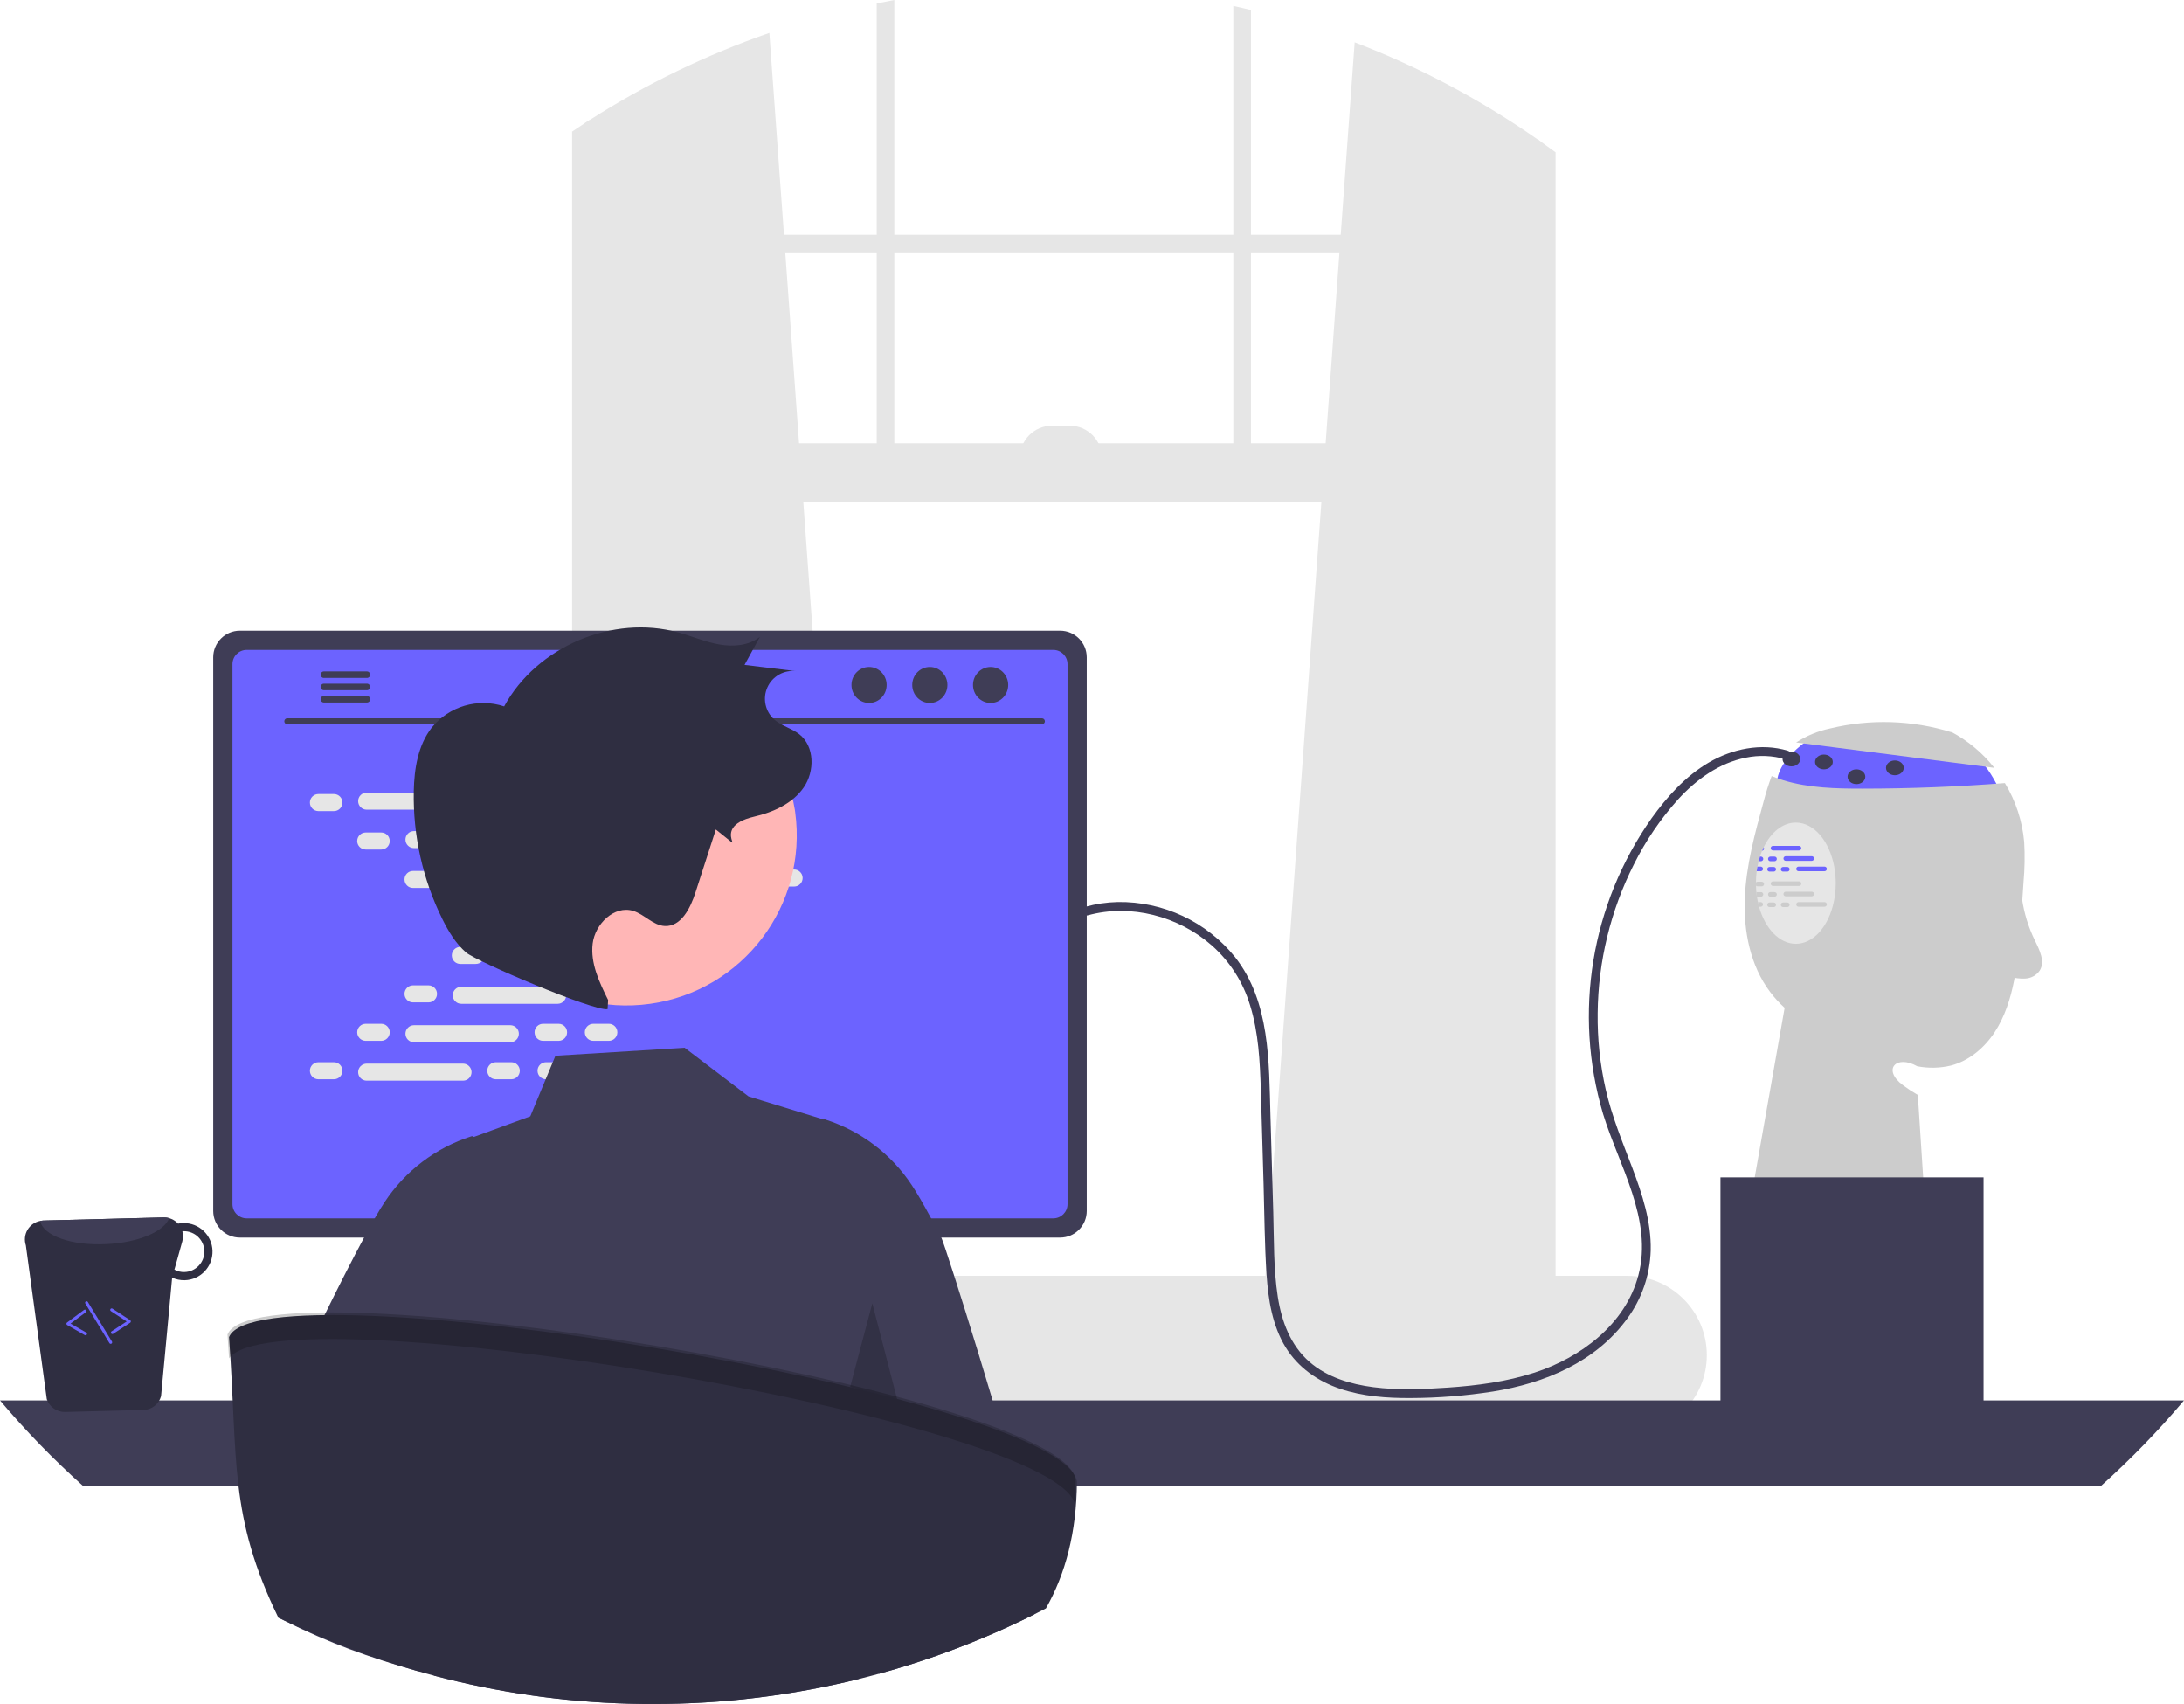
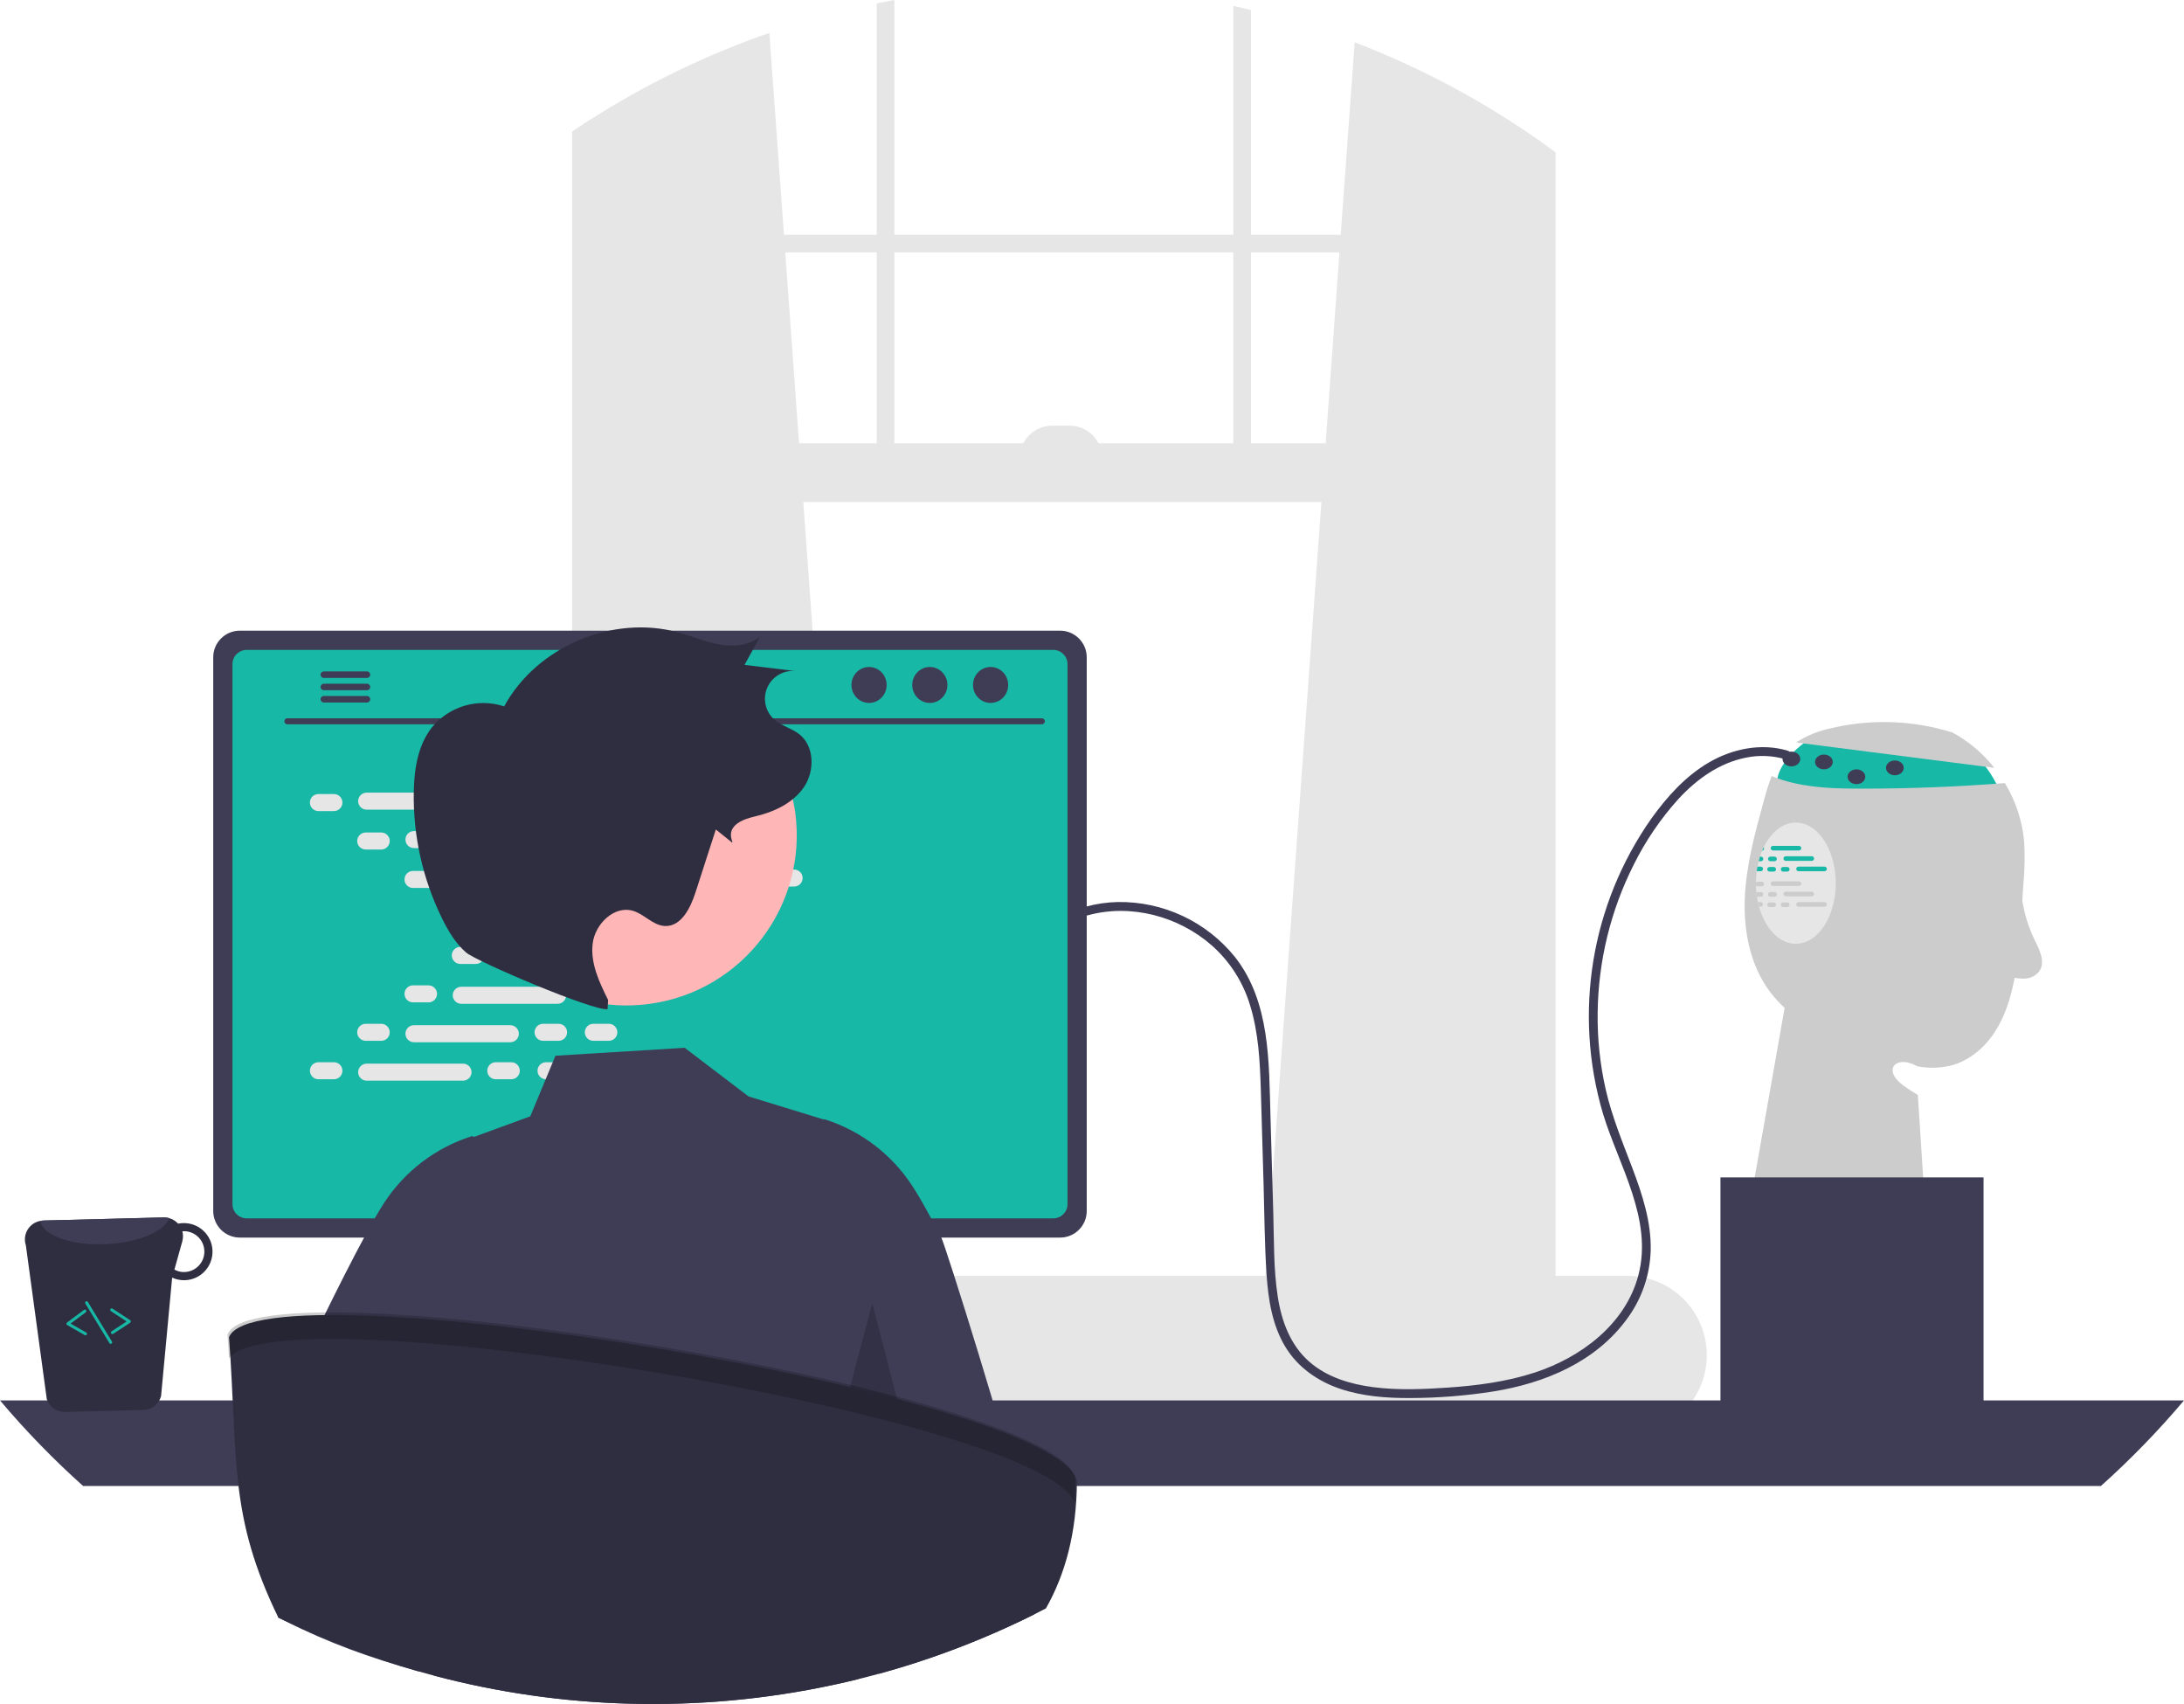
<svg xmlns="http://www.w3.org/2000/svg" width="738.82" height="576.27" viewBox="0 0 738.82 576.27" role="img" artist="Katerina Limpitsouni" source="https://undraw.co/">
-   <path d="M844.969,410.389s-17.37,9.661-12.37,20.661,76,2,76,2-5-15-14-18S844.969,410.389,844.969,410.389Z" transform="translate(-230.59 -161.865)" fill="#6c63ff" />
+   <path d="M844.969,410.389s-17.37,9.661-12.37,20.661,76,2,76,2-5-15-14-18S844.969,410.389,844.969,410.389Z" transform="translate(-230.59 -161.865)" fill="#17B8A6" />
  <path d="M838.197,412.965a33.803,33.803,0,0,1,11.446-4.733,77.516,77.516,0,0,1,41.177,1.284l-.245-.199a45.946,45.946,0,0,1,14.666,12.228Z" transform="translate(-230.59 -161.865)" fill="#ccc" />
  <path d="M915.119,460.27q-.36,5.385-.72,10.76a172.674,172.674,0,0,1-2.45,22.38c-1.22,6.19-3.16,12.33-6.63,17.6-3.47,5.26-8.62,9.61-14.72,11.21a26.973,26.973,0,0,1-11.42.25c-7.13-4.05-11.96,1.13-4.84,6.4a55.187,55.187,0,0,0,5.03,3.31l3.23,49.87-60-13,11.71-66.34a39.59,39.59,0,0,1-4.9-5.35c-6.71-8.91-9.02-20.52-8.58-31.66.45-11.15,3.42-22.02,6.37-32.77a84.278,84.278,0,0,1,2.72-8.61c1.31.54,2.64,1.03,3.99,1.44,8.63,2.62,17.8,2.83,26.82,2.82q24.075-.015,48.09-1.88a46.142,46.142,0,0,1,6.53,19.94A92.569,92.569,0,0,1,915.119,460.27Z" transform="translate(-230.59 -161.865)" fill="#ccc" />
  <path d="M658.5,595.645l92.37,8.2.99.09V209.795q-.495-.345-.99-.69a288.323,288.323,0,0,0-62.01-32.94l-4.72,65.1-.43,5.96-4.67,64.56L677.6,331.645l-18.93,261.7Z" transform="translate(-230.59 -161.865)" fill="#e6e6e6" />
  <path d="M430.07,202.455c-.66.42-1.32.84-1.98,1.28v400.2l1.98-.18,91.37-8.11-.17-2.3L502.34,331.645l-1.44-19.86-4.67-64.56-.43-5.96-4.95-68.27A287.687,287.687,0,0,0,430.07,202.455Z" transform="translate(-230.59 -161.865)" fill="#e6e6e6" />
  <path d="M428.09,203.735c-1.33.86-2.66,1.74-3.97,2.63v403.03c0,10.07,5.97,18.51,13.95,20.66a15.249,15.249,0,0,0,4,.53h296.8a15.118,15.118,0,0,0,3.99-.53,17.06,17.06,0,0,0,7.78-4.66,22.919,22.919,0,0,0,6.18-16V213.375c-1.64-1.21-3.29-2.41-4.96-3.58q-.495-.345-.99-.69v400.29a16.108,16.108,0,0,1-.46,3.85c-1.41,5.95-6.06,10.31-11.54,10.31H442.07c-6.62,0-12-6.35-12-14.16V202.455C429.41,202.875,428.75,203.295,428.09,203.735Z" transform="translate(-230.59 -161.865)" fill="#e6e6e6" />
  <rect x="196.503" y="79.404" width="326.752" height="5.959" fill="#e6e6e6" />
  <path d="M653.77,165.255c-1.98-.49-3.96-.95-5.96-1.38v161.81h5.96Z" transform="translate(-230.59 -161.865)" fill="#e6e6e6" />
  <path d="M533.13,161.865c-1.99.37-3.98.75-5.96,1.16v162.66h5.96Z" transform="translate(-230.59 -161.865)" fill="#e6e6e6" />
  <path d="M363.03,620.155a26.711,26.711,0,0,0,1.93,9.98,25.54,25.54,0,0,0,1.75,3.56,27.096,27.096,0,0,0,3.02,4.18,26.76,26.76,0,0,0,20.12,9.11H781.16a26.82,26.82,0,0,0,0-53.64H389.85A26.846,26.846,0,0,0,363.03,620.155Z" transform="translate(-230.59 -161.865)" fill="#e6e6e6" />
  <rect x="427.093" y="311.784" width="324.766" height="19.863" transform="translate(948.3611 481.5662) rotate(-180)" fill="#e6e6e6" />
  <path d="M575.571,305.825h27.809a0,0,0,0,1,0,0v0a10.925,10.925,0,0,1-10.925,10.925h-5.959a10.925,10.925,0,0,1-10.925-10.925v0A0,0,0,0,1,575.571,305.825Z" transform="translate(948.3611 460.7097) rotate(-180)" fill="#e6e6e6" />
  <path d="M230.59,635.475a289.004,289.004,0,0,0,28.12,28.95H941.29a289.004,289.004,0,0,0,28.12-28.95Z" transform="translate(-230.59 -161.865)" fill="#3f3d56" />
  <path d="M415.75,538.665v102.56H487.6V538.665a3.448,3.448,0,0,0-2.43-3.3,3.175,3.175,0,0,0-1.03-.16H419.22A3.463,3.463,0,0,0,415.75,538.665Zm28.04,35.24a7.67,7.67,0,0,1,15.34,0v11.9a7.67,7.67,0,0,1-15.34,0Z" transform="translate(-230.59 -161.865)" fill="#2f2e41" />
  <path d="M415.53,637.945v9.89a1.946,1.946,0,0,0,1.93,1.94h68.43a1.94,1.94,0,0,0,1.93-1.94v-9.89Z" transform="translate(-230.59 -161.865)" fill="#3f3d56" />
  <path d="M302.72,384.145v187.26a9.007,9.007,0,0,0,9,9h277.5a9.007,9.007,0,0,0,9-9V384.145a9.011,9.011,0,0,0-9-8.99H311.72A9.012,9.012,0,0,0,302.72,384.145Z" transform="translate(-230.59 -161.865)" fill="#3f3d56" />
-   <path d="M309.23,386.475v182.62a4.818,4.818,0,0,0,4.81,4.81H586.91a4.818,4.818,0,0,0,4.81-4.81V386.475a4.82,4.82,0,0,0-4.81-4.82H314.04A4.821,4.821,0,0,0,309.23,386.475Z" transform="translate(-230.59 -161.865)" fill="#6c63ff" />
+   <path d="M309.23,386.475v182.62a4.818,4.818,0,0,0,4.81,4.81H586.91a4.818,4.818,0,0,0,4.81-4.81V386.475a4.82,4.82,0,0,0-4.81-4.82H314.04A4.821,4.821,0,0,0,309.23,386.475Z" transform="translate(-230.59 -161.865)" fill="#17B8A6" />
  <path d="M364.87,652.105a2.948,2.948,0,0,0,2.32,1.11H529.53a2.987,2.987,0,0,0,2.92-3.6l-2.52-11.97a2.993,2.993,0,0,0-1.86-2.17,2.895,2.895,0,0,0-1.06-.2H369.7a2.894,2.894,0,0,0-1.06.2,2.992,2.992,0,0,0-1.86,2.17l-2.52,11.97A2.985,2.985,0,0,0,364.87,652.105Z" transform="translate(-230.59 -161.865)" fill="#2f2e41" />
  <rect x="520.857" y="637.431" width="5" height="3" rx="0.488" transform="translate(816.124 1115.997) rotate(-180)" fill="#3f3d56" />
  <rect x="510.857" y="637.431" width="5" height="3" rx="0.488" transform="translate(796.124 1115.997) rotate(-180)" fill="#3f3d56" />
  <rect x="500.857" y="637.431" width="5" height="3" rx="0.488" transform="translate(776.124 1115.997) rotate(-180)" fill="#3f3d56" />
  <rect x="490.857" y="637.431" width="5" height="3" rx="0.488" transform="translate(756.124 1115.997) rotate(-180)" fill="#3f3d56" />
  <rect x="480.857" y="637.431" width="5" height="3" rx="0.488" transform="translate(736.124 1115.997) rotate(-180)" fill="#3f3d56" />
  <rect x="470.857" y="637.431" width="5" height="3" rx="0.488" transform="translate(716.124 1115.997) rotate(-180)" fill="#3f3d56" />
  <rect x="460.857" y="637.431" width="5" height="3" rx="0.488" transform="translate(696.124 1115.997) rotate(-180)" fill="#3f3d56" />
  <rect x="450.857" y="637.431" width="5" height="3" rx="0.488" transform="translate(676.124 1115.997) rotate(-180)" fill="#3f3d56" />
  <rect x="440.857" y="637.431" width="5" height="3" rx="0.488" transform="translate(656.124 1115.997) rotate(-180)" fill="#3f3d56" />
  <rect x="430.857" y="637.431" width="5" height="3" rx="0.488" transform="translate(636.124 1115.997) rotate(-180)" fill="#3f3d56" />
  <rect x="420.857" y="637.431" width="5" height="3" rx="0.488" transform="translate(616.124 1115.997) rotate(-180)" fill="#3f3d56" />
  <rect x="410.857" y="637.431" width="5" height="3" rx="0.488" transform="translate(596.124 1115.997) rotate(-180)" fill="#3f3d56" />
  <rect x="400.857" y="637.431" width="5" height="3" rx="0.488" transform="translate(576.124 1115.997) rotate(-180)" fill="#3f3d56" />
  <rect x="390.857" y="637.431" width="5" height="3" rx="0.488" transform="translate(556.124 1115.997) rotate(-180)" fill="#3f3d56" />
  <rect x="380.857" y="637.431" width="5" height="3" rx="0.488" transform="translate(536.124 1115.997) rotate(-180)" fill="#3f3d56" />
  <rect x="370.857" y="637.431" width="5" height="3" rx="0.488" transform="translate(516.124 1115.997) rotate(-180)" fill="#3f3d56" />
  <rect x="520.975" y="642.431" width="5" height="3" rx="0.488" transform="translate(816.3603 1125.997) rotate(-180)" fill="#3f3d56" />
  <rect x="510.975" y="642.431" width="5" height="3" rx="0.488" transform="translate(796.3603 1125.997) rotate(-180)" fill="#3f3d56" />
  <rect x="500.975" y="642.431" width="5" height="3" rx="0.488" transform="translate(776.3603 1125.997) rotate(-180)" fill="#3f3d56" />
  <rect x="490.975" y="642.431" width="5" height="3" rx="0.488" transform="translate(756.3603 1125.997) rotate(-180)" fill="#3f3d56" />
  <rect x="480.975" y="642.431" width="5" height="3" rx="0.488" transform="translate(736.3603 1125.997) rotate(-180)" fill="#3f3d56" />
  <rect x="470.975" y="642.431" width="5" height="3" rx="0.488" transform="translate(716.3603 1125.997) rotate(-180)" fill="#3f3d56" />
  <rect x="460.975" y="642.431" width="5" height="3" rx="0.488" transform="translate(696.3603 1125.997) rotate(-180)" fill="#3f3d56" />
  <rect x="450.975" y="642.431" width="5" height="3" rx="0.488" transform="translate(676.3603 1125.997) rotate(-180)" fill="#3f3d56" />
  <rect x="440.975" y="642.431" width="5" height="3" rx="0.488" transform="translate(656.3603 1125.997) rotate(-180)" fill="#3f3d56" />
  <rect x="430.975" y="642.431" width="5" height="3" rx="0.488" transform="translate(636.3603 1125.997) rotate(-180)" fill="#3f3d56" />
  <rect x="420.975" y="642.431" width="5" height="3" rx="0.488" transform="translate(616.3603 1125.997) rotate(-180)" fill="#3f3d56" />
  <rect x="410.975" y="642.431" width="5" height="3" rx="0.488" transform="translate(596.3603 1125.997) rotate(-180)" fill="#3f3d56" />
  <rect x="400.975" y="642.431" width="5" height="3" rx="0.488" transform="translate(576.3603 1125.997) rotate(-180)" fill="#3f3d56" />
  <rect x="390.975" y="642.431" width="5" height="3" rx="0.488" transform="translate(556.3603 1125.997) rotate(-180)" fill="#3f3d56" />
  <rect x="380.975" y="642.431" width="5" height="3" rx="0.488" transform="translate(536.3603 1125.997) rotate(-180)" fill="#3f3d56" />
  <rect x="370.975" y="642.431" width="5" height="3" rx="0.488" transform="translate(516.3603 1125.997) rotate(-180)" fill="#3f3d56" />
  <rect x="437.975" y="648.431" width="40" height="3" rx="0.488" transform="translate(685.3603 1137.997) rotate(-180)" fill="#3f3d56" />
  <path d="M327.752,406.812H583.075a1.016,1.016,0,0,0,0-2.031H327.752a1.016,1.016,0,0,0,0,2.031Z" transform="translate(-230.59 -161.865)" fill="#3f3d56" />
  <ellipse cx="335.105" cy="231.649" rx="5.95" ry="6.083" fill="#3f3d56" />
  <ellipse cx="314.549" cy="231.649" rx="5.95" ry="6.083" fill="#3f3d56" />
  <ellipse cx="293.993" cy="231.649" rx="5.95" ry="6.083" fill="#3f3d56" />
  <path d="M339.04,390.045a1.095,1.095,0,0,0,1.09,1.1h14.6a1.105,1.105,0,0,0,0-2.21h-14.6A1.103,1.103,0,0,0,339.04,390.045Z" transform="translate(-230.59 -161.865)" fill="#3f3d56" />
  <path d="M339.04,394.195a1.095,1.095,0,0,0,1.09,1.1h14.6a1.105,1.105,0,0,0,0-2.21h-14.6A1.103,1.103,0,0,0,339.04,394.195Z" transform="translate(-230.59 -161.865)" fill="#3f3d56" />
  <path d="M339.04,398.335a1.103,1.103,0,0,0,1.09,1.11h14.6a1.105,1.105,0,0,0,0-2.21h-14.6A1.095,1.095,0,0,0,339.04,398.335Z" transform="translate(-230.59 -161.865)" fill="#3f3d56" />
  <rect x="104.836" y="268.543" width="11.006" height="5.76" rx="2.88" fill="#e6e6e6" />
  <rect x="164.836" y="268.543" width="11.006" height="5.76" rx="2.88" fill="#e6e6e6" />
  <rect x="181.836" y="268.543" width="11.006" height="5.76" rx="2.88" fill="#e6e6e6" />
  <rect x="121.156" y="268.063" width="38.366" height="5.76" rx="2.88" fill="#e6e6e6" />
  <rect x="201.156" y="268.063" width="38.366" height="5.76" rx="2.88" fill="#e6e6e6" />
  <rect x="120.836" y="281.543" width="11.006" height="5.76" rx="2.88" fill="#e6e6e6" />
  <rect x="180.836" y="281.543" width="11.006" height="5.76" rx="2.88" fill="#e6e6e6" />
  <rect x="197.836" y="281.543" width="11.006" height="5.76" rx="2.88" fill="#e6e6e6" />
  <rect x="137.156" y="281.063" width="38.366" height="5.76" rx="2.88" fill="#e6e6e6" />
  <rect x="217.156" y="281.063" width="38.366" height="5.76" rx="2.88" fill="#e6e6e6" />
  <rect x="136.836" y="294.543" width="11.006" height="5.76" rx="2.88" fill="#e6e6e6" />
  <rect x="196.836" y="294.543" width="11.006" height="5.76" rx="2.88" fill="#e6e6e6" />
  <rect x="213.836" y="294.543" width="11.006" height="5.76" rx="2.88" fill="#e6e6e6" />
  <rect x="153.156" y="294.063" width="38.366" height="5.76" rx="2.88" fill="#e6e6e6" />
  <rect x="233.156" y="294.063" width="38.366" height="5.76" rx="2.88" fill="#e6e6e6" />
  <rect x="152.836" y="307.543" width="11.006" height="5.76" rx="2.88" fill="#e6e6e6" />
  <rect x="212.836" y="307.543" width="11.006" height="5.76" rx="2.88" fill="#e6e6e6" />
  <rect x="229.836" y="307.543" width="11.006" height="5.76" rx="2.88" fill="#e6e6e6" />
  <rect x="169.156" y="307.063" width="38.366" height="5.76" rx="2.88" fill="#e6e6e6" />
  <rect x="164.836" y="359.237" width="11.006" height="5.76" rx="2.88" fill="#e6e6e6" />
  <rect x="181.836" y="359.237" width="11.006" height="5.76" rx="2.88" fill="#e6e6e6" />
  <rect x="201.156" y="359.717" width="38.366" height="5.76" rx="2.88" fill="#e6e6e6" />
  <rect x="104.836" y="359.237" width="11.006" height="5.76" rx="2.88" fill="#e6e6e6" />
  <rect x="121.156" y="359.717" width="38.366" height="5.76" rx="2.88" fill="#e6e6e6" />
  <rect x="120.836" y="346.237" width="11.006" height="5.76" rx="2.88" fill="#e6e6e6" />
  <rect x="180.836" y="346.237" width="11.006" height="5.76" rx="2.88" fill="#e6e6e6" />
  <rect x="197.836" y="346.237" width="11.006" height="5.76" rx="2.88" fill="#e6e6e6" />
  <rect x="137.156" y="346.717" width="38.366" height="5.76" rx="2.88" fill="#e6e6e6" />
  <rect x="136.836" y="333.237" width="11.006" height="5.76" rx="2.88" fill="#e6e6e6" />
  <rect x="196.836" y="333.237" width="11.006" height="5.76" rx="2.88" fill="#e6e6e6" />
  <rect x="213.836" y="333.237" width="11.006" height="5.76" rx="2.88" fill="#e6e6e6" />
  <rect x="153.156" y="333.717" width="38.366" height="5.76" rx="2.88" fill="#e6e6e6" />
  <rect x="152.836" y="320.237" width="11.006" height="5.76" rx="2.88" fill="#e6e6e6" />
  <rect x="212.836" y="320.237" width="11.006" height="5.76" rx="2.88" fill="#e6e6e6" />
  <rect x="229.836" y="320.237" width="11.006" height="5.76" rx="2.88" fill="#e6e6e6" />
  <rect x="169.156" y="320.717" width="38.366" height="5.76" rx="2.88" fill="#e6e6e6" />
  <path d="M324.69,708.905c.61.31,1.23.62,1.84.92,15.8,7.9,28.44,12.39,45.73,17.31,1.46-16.3,2.87-44.95,4.24-62.71.36-4.61.72-8.48,1.07-11.21a15.182,15.182,0,0,1,.88-4.25l-.06,4.25-.15,11.21-.87,64.11a288.588,288.588,0,0,0,65.84,9.49c1.16.03,2.3.05,3.4.07.39.01.77.02,1.15.02,1.25.01,2.49.02,3.74.02a289.271,289.271,0,0,0,69.54-8.43c-.49-16.13-.98-44.46-1.45-65.28-.1-4.07-.19-7.86-.29-11.21-.19-7.16-.39-12.32-.58-14.05a4.361,4.361,0,0,1,.39.97,97.154,97.154,0,0,1,1.89,13.08c.35,3.35.7,7.14,1.05,11.21,1.86,21.63,3.8,51.04,5.8,63.51a285.473,285.473,0,0,0,34.97-12.03q9-3.75,17.68-8.09c-1.1-7.2-2.25-15.27-3.43-23.64-.92-6.49-1.87-13.16-2.84-19.75-1.5-10.18-23.79-81.32-25.2-84.02-1.21-2.31-2.36-4.49-3.45-6.5-2.64-4.88-4.88-8.77-6.54-11.23a55.257,55.257,0,0,0-29.28-22.21l-.3-.08-.21.09-20.45-6.28-2.99-.92-2.01-.62-7.08-5.39-3.85-2.93-3.61-2.75-7.06-5.37-43.71,2.69-8.51,20.49-19.06,6.97-.33-.15-.29-.12-.3.08a55.306,55.306,0,0,0-29.28,22.21c-.94,1.41-2.08,3.27-3.37,5.52-1.1,1.91-2.3,4.09-3.6,6.5-1.85,3.43-3.87,7.3-6.01,11.49-.47.92-.95,1.86-1.43,2.81q-1.335,2.64-2.71,5.39c-2.13,4.25-4.33,8.69-6.53,13.2-1.91,3.91-3.84,11.95-5.74,22.18-1.57,8.5-3.13,18.52-4.64,28.95-1.98,13.52.13,29.71-1.66,42.15C324.92,707.365,324.8,708.135,324.69,708.905Z" transform="translate(-230.59 -161.865)" fill="#3f3d56" />
  <polygon points="303.59 473.566 295.093 440.774 287.59 469.07 303.59 473.566" opacity="0.2" />
  <path d="M308.07,614.065c3.04,41.88-.11,60.32,16.67,94.85a286.159,286.159,0,0,0,47.52,18.22q2.55.72,5.11,1.4a288.588,288.588,0,0,0,65.84,9.49c1.16.03,2.3.05,3.4.07.39.01.77.02,1.15.02,1.25.01,2.49.02,3.74.02a289.271,289.271,0,0,0,69.54-8.43q3.42-.84,6.81-1.77a285.473,285.473,0,0,0,34.97-12.03q9-3.75,17.68-8.09c1.31-.66,2.62-1.32,3.91-2,6.63-11.66,10.4-25.84,10.48-42.88C590.3,633.575,318.21,588.745,308.07,614.065Z" transform="translate(-230.59 -161.865)" fill="#2f2e41" />
  <path d="M308.078,621.237c-.155-2.593-.329-5.271-.531-8.06,10.14-25.32,282.23,19.51,286.82,48.87-.013,2.692-.128,5.304-.321,7.855C582.93,640.924,324.441,598.316,308.078,621.237Z" transform="translate(-230.59 -161.865)" opacity="0.2" />
  <path d="M246.419,635.051a6.416,6.416,0,0,0,6.183,4.331L279.094,638.7a6.328,6.328,0,0,0,5.981-4.657l3.749-40.087a9.794,9.794,0,0,0,4.238.871A9.661,9.661,0,0,0,292.577,575.51a8.184,8.184,0,0,0-1.736.181,6.548,6.548,0,0,0-4.874-2.103l-40.751,1.052a5.854,5.854,0,0,0-1.005.125,6.365,6.365,0,0,0-4.873,8.265Zm43.173-43.817,2.668-9.553a6.506,6.506,0,0,0,.02-3.375c.129-0.0.244-.062.373-.062a6.91,6.91,0,0,1,.324,13.817A6.505,6.505,0,0,1,289.593,591.234Z" transform="translate(-230.59 -161.865)" fill="#2f2e41" />
  <path d="M244.211,574.765c.868,4.964,10.629,8.454,22.366,7.847,10.793-.497,19.617-4.287,21.234-8.779a6.025,6.025,0,0,0-1.844-.246l-40.751,1.052A5.854,5.854,0,0,0,244.211,574.765Z" transform="translate(-230.59 -161.865)" fill="#3f3d56" />
-   <path d="M268.728,613.023a.497.497,0,0,0,.151-.066l5.753-3.766a.499.499,0,0,0,0-.836l-5.98-3.917a.5.5,0,1,0-.548.836l5.341,3.498-5.114,3.348a.5.5,0,0,0,.396.903Z" transform="translate(-230.59 -161.865)" fill="#6c63ff" />
-   <path d="M259.641,613.442a.5.5,0,0,0,.126-.918l-5.303-3.04,5.126-3.807a.5.5,0,1,0-.596-.802l-5.739,4.263a.5.5,0,0,0,.049.835l5.965,3.42A.5.5,0,0,0,259.641,613.442Z" transform="translate(-230.59 -161.865)" fill="#6c63ff" />
-   <path d="M268.156,616.323a.482.482,0,0,0,.137-.058.5.5,0,0,0,.168-.687l-8.155-13.408a.5.5,0,0,0-.854.521l8.155,13.408A.5.5,0,0,0,268.156,616.323Z" transform="translate(-230.59 -161.865)" fill="#6c63ff" />
+   <path d="M268.728,613.023a.497.497,0,0,0,.151-.066l5.753-3.766a.499.499,0,0,0,0-.836l-5.98-3.917a.5.5,0,1,0-.548.836l5.341,3.498-5.114,3.348a.5.5,0,0,0,.396.903Z" transform="translate(-230.59 -161.865)" fill="#17B8A6" />
+   <path d="M259.641,613.442a.5.5,0,0,0,.126-.918l-5.303-3.04,5.126-3.807a.5.5,0,1,0-.596-.802l-5.739,4.263a.5.5,0,0,0,.049.835l5.965,3.42A.5.5,0,0,0,259.641,613.442Z" transform="translate(-230.59 -161.865)" fill="#17B8A6" />
+   <path d="M268.156,616.323a.482.482,0,0,0,.137-.058.5.5,0,0,0,.168-.687l-8.155-13.408a.5.5,0,0,0-.854.521l8.155,13.408A.5.5,0,0,0,268.156,616.323Z" transform="translate(-230.59 -161.865)" fill="#17B8A6" />
  <rect x="582.009" y="398.186" width="89" height="78" fill="#3f3d56" />
  <path d="M914.79,451.101a47.543,47.543,0,0,0,4.144,28.743c1.608,3.279,3.6,7.228,1.642,10.311a6.351,6.351,0,0,1-4.784,2.651,15.579,15.579,0,0,1-5.583-.723" transform="translate(-230.59 -161.865)" fill="#ccc" />
  <ellipse cx="606.009" cy="256.686" rx="3" ry="2.5" fill="#3f3d56" />
  <ellipse cx="617.009" cy="257.686" rx="3" ry="2.5" fill="#3f3d56" />
  <ellipse cx="628.009" cy="262.686" rx="3" ry="2.5" fill="#3f3d56" />
  <ellipse cx="641.009" cy="259.686" rx="3" ry="2.5" fill="#3f3d56" />
  <path d="M598.524,471.434c14.57-4.045,30.799.29,42.058,10.22A43.888,43.888,0,0,1,653.461,501.802c2.875,9.259,3.35,19.025,3.651,28.65.333,10.642.622,21.285.932,31.927.296,10.147.33,20.342,1.007,30.472.568,8.501,1.929,17.325,6.478,24.698,4.218,6.835,10.881,11.451,18.412,13.995,7.633,2.579,15.861,3.179,23.868,3.126a184.222,184.222,0,0,0,27.828-2.203c17.487-2.801,34.76-9.947,45.44-24.689a40.91,40.91,0,0,0,7.923-23.028c.225-9.675-2.866-19.046-6.251-27.982-3.295-8.696-6.859-17.264-8.944-26.356a110.576,110.576,0,0,1-2.749-25.943,114.047,114.047,0,0,1,12.229-50.225,98.679,98.679,0,0,1,15.014-22.075c6.168-6.712,13.807-12.253,22.89-14.069a27.638,27.638,0,0,1,13.368.538c1.853.555,2.645-2.34.798-2.893-8.998-2.694-18.774-.646-26.751,4.031-7.844,4.598-14.043,11.496-19.304,18.809A116.169,116.169,0,0,0,772.868,538.54c5.339,17.489,16.95,35.694,11.962,54.621-4.366,16.567-19.492,27.825-35.117,32.911-9.479,3.085-19.418,4.391-29.331,5.066-8.377.571-16.869.934-25.223-.143-7.673-.989-15.565-3.334-21.514-8.485-6.521-5.645-9.501-13.758-10.798-22.083-1.468-9.42-1.252-19.133-1.529-28.638l-.945-32.443c-.534-18.324-.074-38.631-11.995-53.814a49.958,49.958,0,0,0-39.697-18.61,44.882,44.882,0,0,0-10.955,1.618,1.501,1.501,0,0,0,.798,2.893Z" transform="translate(-230.59 -161.865)" fill="#3f3d56" />
  <path d="M385.556,452.455a57.571,57.571,0,0,0,114.037-15.91l-.114-.817a57.571,57.571,0,0,0-113.905,16.724Z" transform="translate(-230.59 -161.865)" fill="#ffb6b6" />
  <path d="M436.308,500.059c-2.977-5.996-6.035-12.433-5.227-19.078s7.301-13.015,13.704-11.063c3.829,1.168,6.732,4.935,10.731,5.115,5.502.247,8.635-6.059,10.33-11.299l6.902-21.342c13.313,10.459-3.548-.506,12.944-4.335,6.47-1.502,13.002-4.41,16.781-9.872s3.729-13.913-1.495-18.016c-2.561-2.012-5.963-2.768-8.412-4.916a9.407,9.407,0,0,1,7.457-16.395l-17.566-2.136,5.2-9.48c-3.76,2.984-9.005,3.402-13.732,2.567s-9.183-2.765-13.809-4.047c-22.207-6.153-47.956,4.761-58.977,24.998a22.478,22.478,0,0,0-24.484,7.159c-4.681,5.982-5.932,13.947-6.089,21.541a93.368,93.368,0,0,0,9.662,43.219c2.07,4.172,4.516,8.264,8.033,11.315s43.271,19.955,47.859,19.158" transform="translate(-230.59 -161.865)" fill="#2f2e41" />
  <path d="M851.599,460.55a29.657,29.657,0,0,1-.99,7.69v.01c-.01.05-.03.1-.04.15-2.02,7.43-6.84,12.65-12.47,12.65-5.6,0-10.4-5.18-12.45-12.55-.14-.51-.26-1.02-.37-1.55-.14-.59-.25-1.2-.34-1.83-.08-.5-.14-1.01-.19-1.53-.07-.72-.12-1.44-.13-2.19v-.01c-.02-.28-.02-.56-.02-.84v-.25l.01-.01a29.297,29.297,0,0,1,.25-3.79c.07-.53.15-1.04.25-1.55.12-.62.25-1.23.41-1.83.13-.53.28-1.04.44-1.55.22-.68.46-1.34.73-1.97.17-.41.35-.81.53-1.2,2.46-5.06,6.42-8.35,10.88-8.35,6.17,0,11.37,6.29,12.98,14.87.02.13.05.26.06.39v.01A29.58,29.58,0,0,1,851.599,460.55Z" transform="translate(-230.59 -161.865)" fill="#e6e6e6" />
-   <path d="M827.349,448.84a.796.796,0,0,1-.66.76c.17-.41.35-.81.53-1.2A.839.839,0,0,1,827.349,448.84Z" transform="translate(-230.59 -161.865)" fill="#6c63ff" />
-   <rect x="599.004" y="286.065" width="10.354" height="1.555" rx="0.777" fill="#6c63ff" />
-   <path d="M827.079,452.34a.781.781,0,0,1-.78.78h-.78c.13-.53.28-1.04.44-1.55h.34A.779.779,0,0,1,827.079,452.34Z" transform="translate(-230.59 -161.865)" fill="#6c63ff" />
-   <rect x="598.108" y="289.703" width="2.97" height="1.555" rx="0.777" fill="#6c63ff" />
-   <rect x="603.323" y="289.573" width="10.354" height="1.555" rx="0.777" fill="#6c63ff" />
-   <rect x="597.838" y="293.211" width="2.97" height="1.555" rx="0.777" fill="#6c63ff" />
-   <rect x="602.426" y="293.211" width="2.97" height="1.555" rx="0.777" fill="#6c63ff" />
-   <path d="M826.999,455.72a.781.781,0,0,1-.78.78h-1.36c.07-.53.15-1.04.25-1.55h1.11A.773.773,0,0,1,826.999,455.72Z" transform="translate(-230.59 -161.865)" fill="#6c63ff" />
-   <rect x="607.641" y="293.082" width="10.354" height="1.555" rx="0.777" fill="#6c63ff" />
+   <path d="M827.349,448.84a.796.796,0,0,1-.66.76c.17-.41.35-.81.53-1.2A.839.839,0,0,1,827.349,448.84Z" transform="translate(-230.59 -161.865)" fill="#17B8A6" />
+   <rect x="599.004" y="286.065" width="10.354" height="1.555" rx="0.777" fill="#17B8A6" />
+   <path d="M827.079,452.34a.781.781,0,0,1-.78.78h-.78c.13-.53.28-1.04.44-1.55h.34A.779.779,0,0,1,827.079,452.34Z" transform="translate(-230.59 -161.865)" fill="#17B8A6" />
+   <rect x="598.108" y="289.703" width="2.97" height="1.555" rx="0.777" fill="#17B8A6" />
+   <rect x="603.323" y="289.573" width="10.354" height="1.555" rx="0.777" fill="#17B8A6" />
+   <rect x="597.838" y="293.211" width="2.97" height="1.555" rx="0.777" fill="#17B8A6" />
+   <rect x="602.426" y="293.211" width="2.97" height="1.555" rx="0.777" fill="#17B8A6" />
+   <path d="M826.999,455.72a.781.781,0,0,1-.78.78h-1.36c.07-.53.15-1.04.25-1.55h1.11A.773.773,0,0,1,826.999,455.72Z" transform="translate(-230.59 -161.865)" fill="#17B8A6" />
+   <rect x="607.641" y="293.082" width="10.354" height="1.555" rx="0.777" fill="#17B8A6" />
  <path d="M827.349,460.84a.773.773,0,0,1-.78.77h-1.41a.791.791,0,0,1-.54-.21v-.01c-.02-.28-.02-.56-.02-.84v-.25l.01-.01a.77.77,0,0,1,.55-.23h1.41A.781.781,0,0,1,827.349,460.84Z" transform="translate(-230.59 -161.865)" fill="#ccc" />
  <rect x="599.004" y="298.065" width="10.354" height="1.555" rx="0.777" fill="#ccc" />
  <path d="M827.079,464.34a.781.781,0,0,1-.78.78h-1.36c-.08-.5-.14-1.01-.19-1.53a.34.34,0,0,1,.14-.02h1.41A.779.779,0,0,1,827.079,464.34Z" transform="translate(-230.59 -161.865)" fill="#ccc" />
  <rect x="598.108" y="301.703" width="2.97" height="1.555" rx="0.777" fill="#ccc" />
  <rect x="603.323" y="301.573" width="10.354" height="1.555" rx="0.777" fill="#ccc" />
  <rect x="597.838" y="305.211" width="2.97" height="1.555" rx="0.777" fill="#ccc" />
  <rect x="602.426" y="305.211" width="2.97" height="1.555" rx="0.777" fill="#ccc" />
  <path d="M826.999,467.72a.781.781,0,0,1-.78.78h-.57c-.14-.51-.26-1.02-.37-1.55h.94A.773.773,0,0,1,826.999,467.72Z" transform="translate(-230.59 -161.865)" fill="#ccc" />
  <rect x="607.641" y="305.082" width="10.354" height="1.555" rx="0.777" fill="#ccc" />
</svg>
